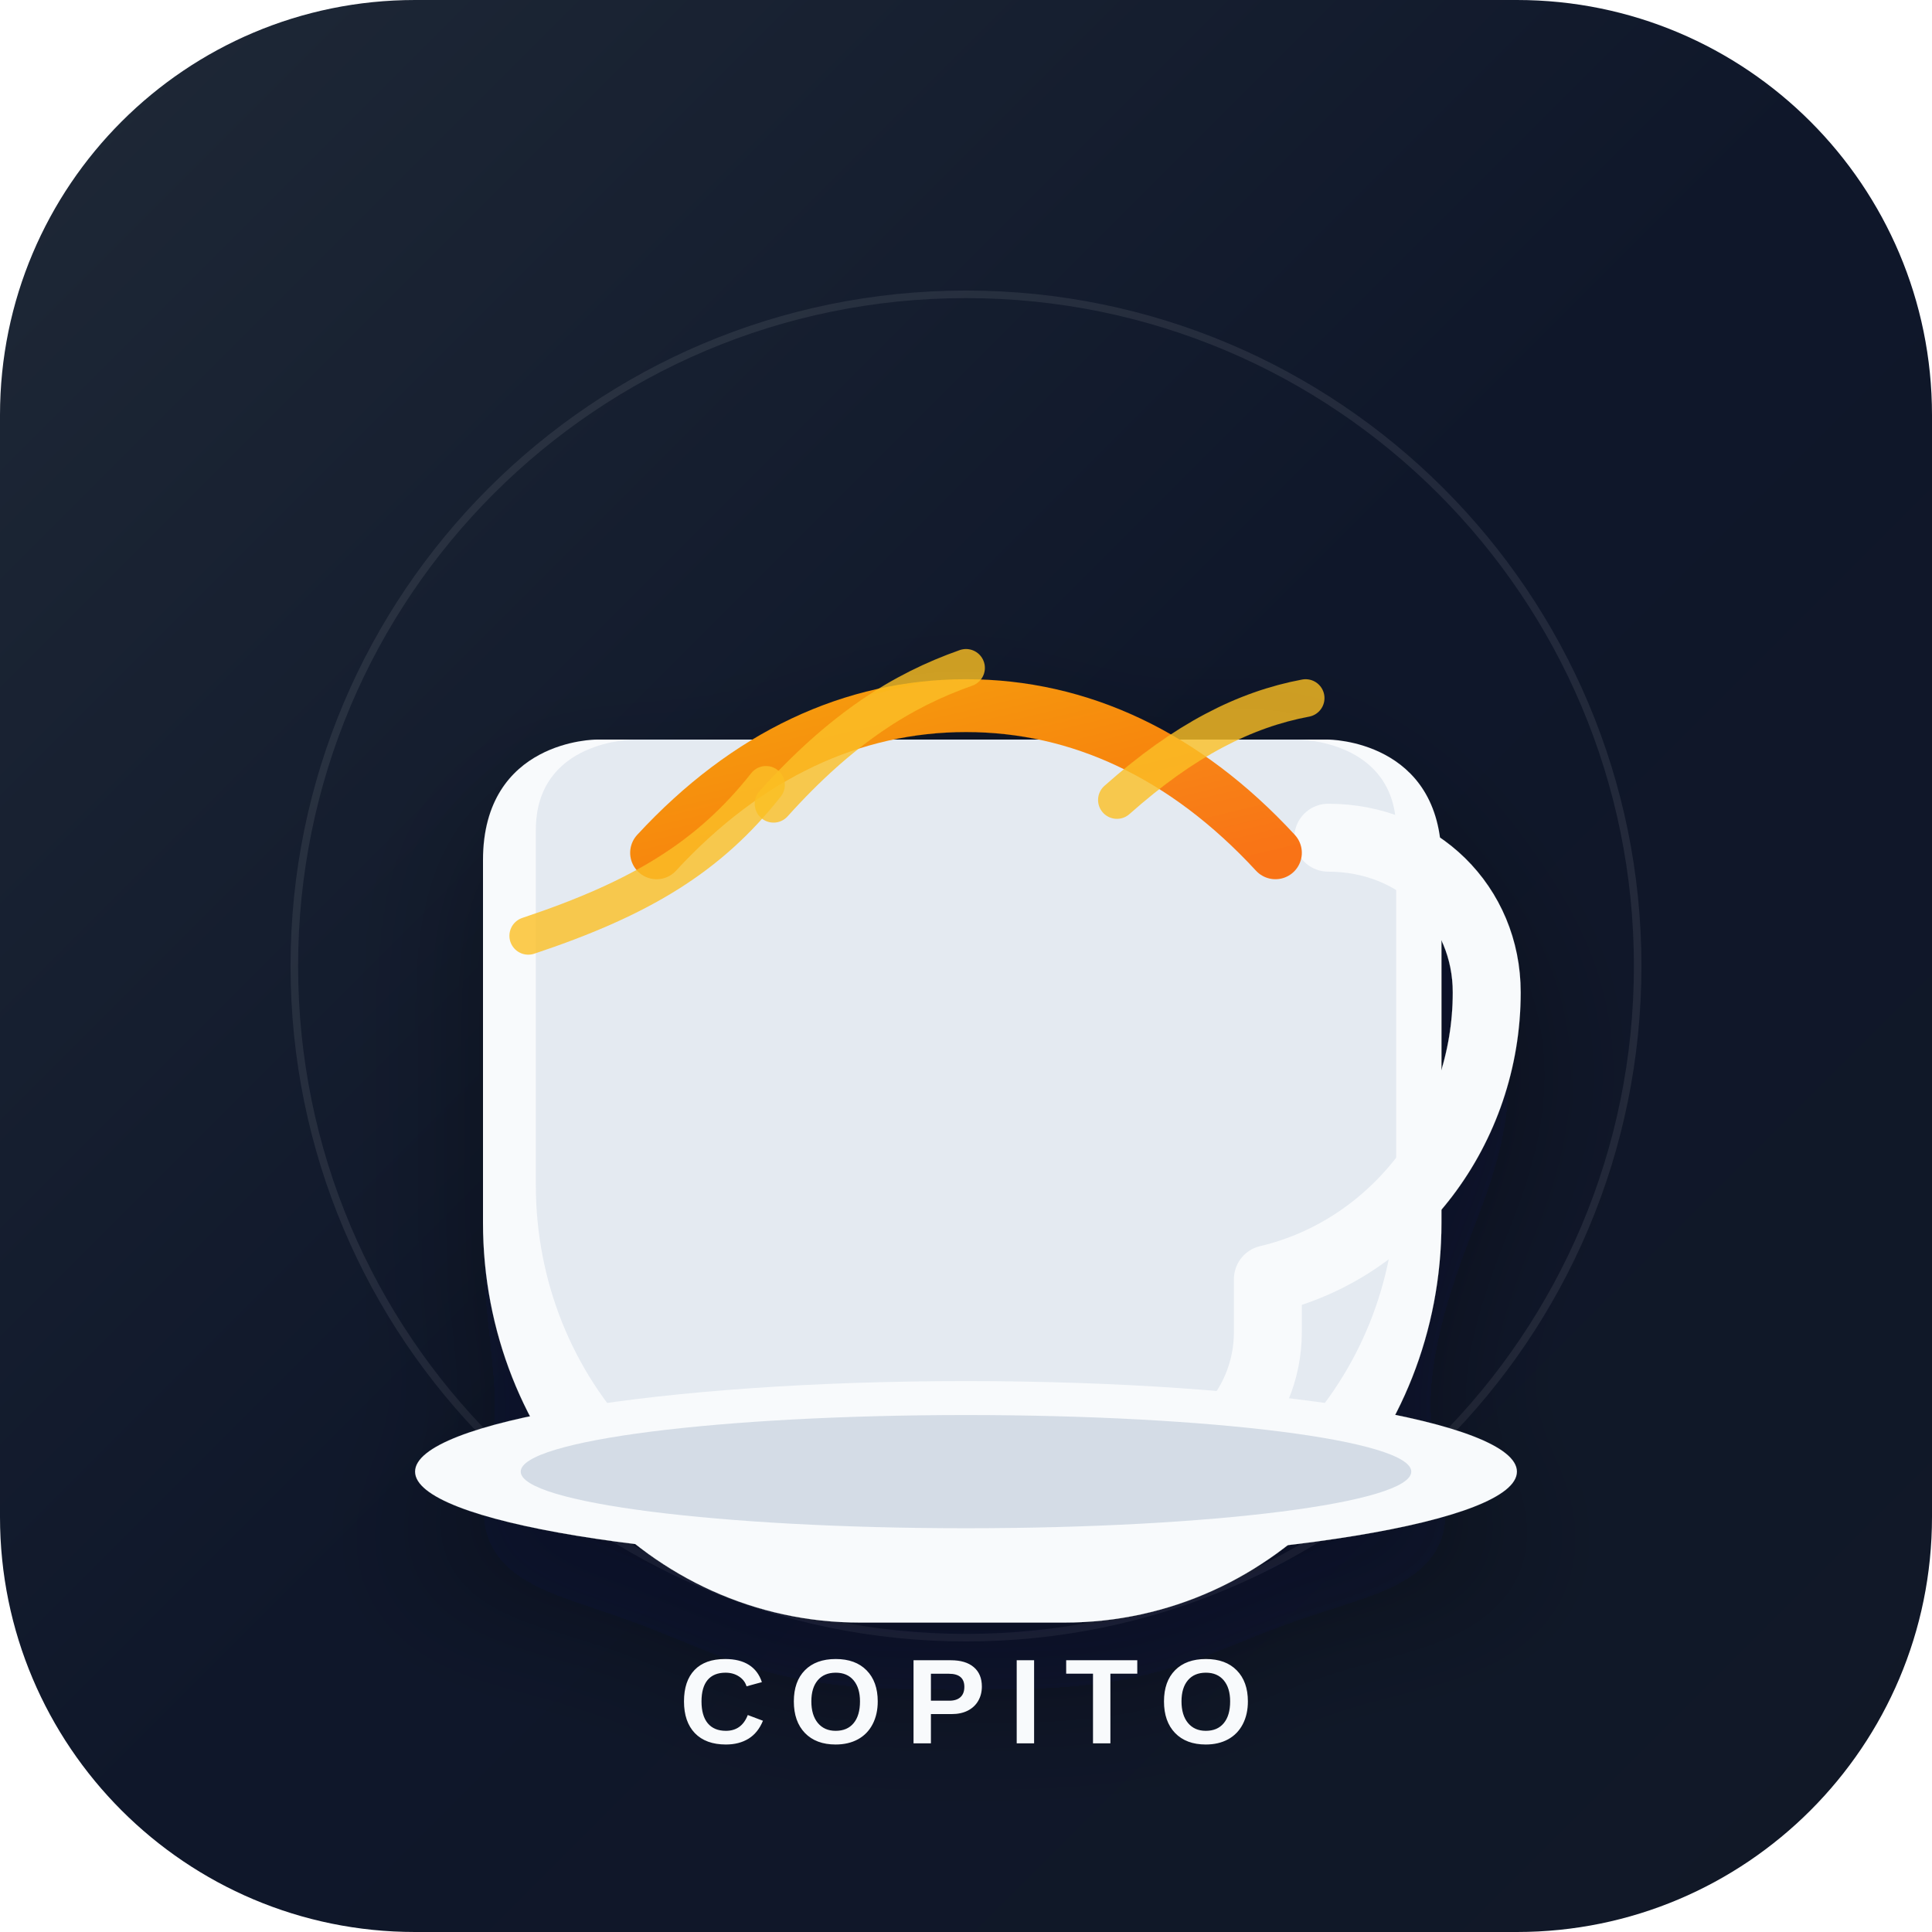
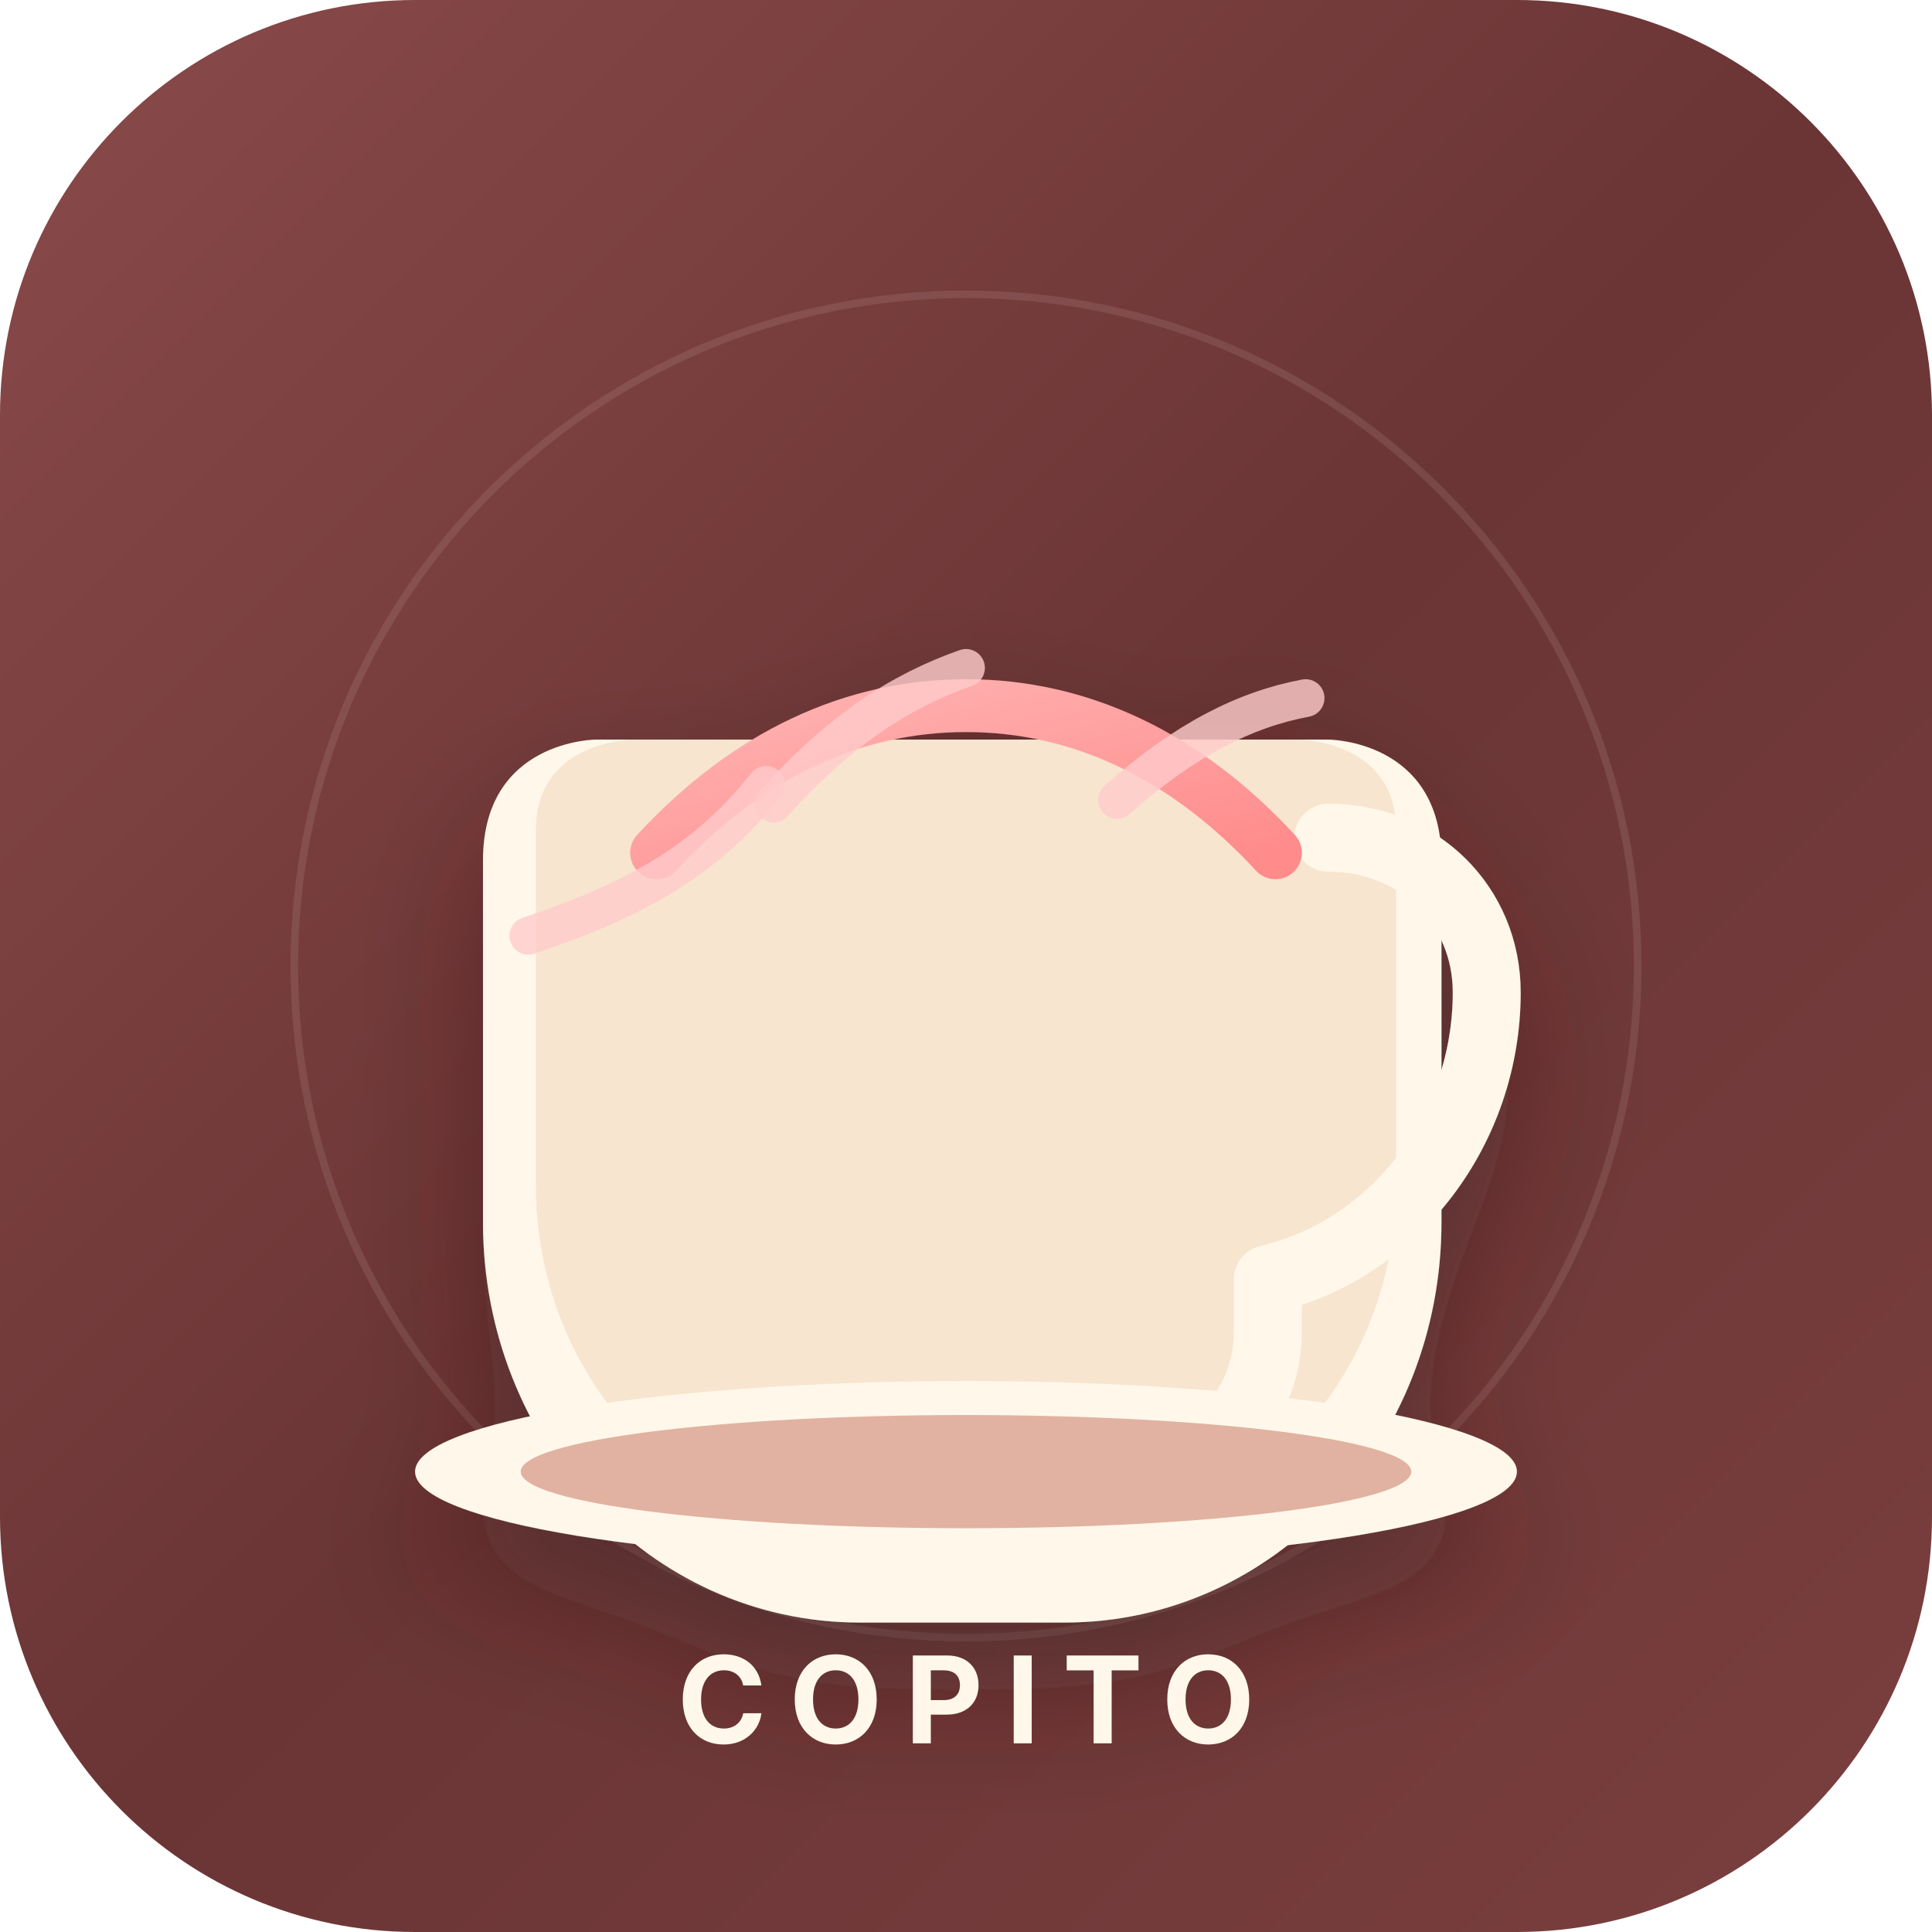
<svg xmlns="http://www.w3.org/2000/svg" viewBox="0 0 512 512" width="512" height="512">
  <defs>
    <linearGradient id="bgGrad" x1="0%" y1="0%" x2="100%" y2="100%">
-       <stop offset="0%" stop-color="#1F2937" />
-       <stop offset="50%" stop-color="#0F172A" />
-       <stop offset="100%" stop-color="#111827" />
+       <stop offset="0%" stop-color="#8a4a4a" />
+       <stop offset="50%" stop-color="#6b3535" />
+       <stop offset="100%" stop-color="#7a3f3f" />
    </linearGradient>
    <linearGradient id="accentGrad" x1="0%" y1="0%" x2="100%" y2="100%">
-       <stop offset="0%" stop-color="#F59E0B" />
-       <stop offset="100%" stop-color="#F97316" />
+       <stop offset="0%" stop-color="#ffb3b3" />
+       <stop offset="100%" stop-color="#ff8b8b" />
    </linearGradient>
    <filter id="shadow" x="-20%" y="-20%" width="140%" height="140%">
-       <feDropShadow dx="0" dy="18" stdDeviation="18" flood-color="#020617" flood-opacity="0.35" />
+       <feDropShadow dx="0" dy="18" stdDeviation="18" flood-color="#3a1c1c" flood-opacity="0.35" />
    </filter>
  </defs>
  <rect width="512" height="512" rx="110" fill="url(#bgGrad)" />
-   <circle cx="256" cy="256" r="178" fill="none" stroke="rgba(255,255,255,0.08)" stroke-width="2" />
+   <circle cx="256" cy="256" r="178" fill="none" stroke="rgba(255,248,234,0.10)" stroke-width="2" />
  <g filter="url(#shadow)">
-     <path d="M158 196h194c0 0 30 0 30 32v96c0 58-44 106-100 106h-54c-56 0-100-48-100-106v-96c0-32 30-32 30-32z" fill="#F8FAFC" />
-     <path d="M168 196h176c0 0 26 0 26 24v94c0 52-40 94-90 94h-48c-50 0-90-42-90-94v-94c0-24 26-24 26-24z" fill="#E2E8F0" opacity="0.9" />
-     <path d="M352 222c24 0 42 18 42 41 0 36-24 68-58 76v14c0 21-17 38-38 38h-8" fill="none" stroke="#F8FAFC" stroke-width="18" stroke-linecap="round" stroke-linejoin="round" />
+     <path d="M158 196h194c0 0 30 0 30 32v96c0 58-44 106-100 106h-54c-56 0-100-48-100-106v-96c0-32 30-32 30-32z" fill="#fff8ea" />
+     <path d="M168 196h176c0 0 26 0 26 24v94c0 52-40 94-90 94h-48c-50 0-90-42-90-94v-94c0-24 26-24 26-24z" fill="#f6e3cd" opacity="0.9" />
+     <path d="M352 222c24 0 42 18 42 41 0 36-24 68-58 76v14c0 21-17 38-38 38h-8" fill="none" stroke="#fff8ea" stroke-width="18" stroke-linecap="round" stroke-linejoin="round" />
    <path d="M174 226c24-26 52-39 82-39s58 13 82 39" fill="none" stroke="url(#accentGrad)" stroke-width="14" stroke-linecap="round" />
-     <path d="M140 248c30-10 48-21 63-40" fill="none" stroke="#FBBF24" stroke-width="10" stroke-linecap="round" opacity="0.8" />
-     <path d="M205 213c18-20 34-30 51-36" fill="none" stroke="#FBBF24" stroke-width="10" stroke-linecap="round" opacity="0.8" />
-     <path d="M296 212c18-16 34-24 50-27" fill="none" stroke="#FBBF24" stroke-width="10" stroke-linecap="round" opacity="0.8" />
-     <ellipse cx="256" cy="390" rx="146" ry="24" fill="#F8FAFC" />
-     <ellipse cx="256" cy="390" rx="118" ry="15" fill="#CBD5E1" opacity="0.8" />
+     <path d="M140 248c30-10 48-21 63-40" fill="none" stroke="#ffcbcb" stroke-width="10" stroke-linecap="round" opacity="0.8" />
+     <path d="M205 213c18-20 34-30 51-36" fill="none" stroke="#ffcbcb" stroke-width="10" stroke-linecap="round" opacity="0.8" />
+     <path d="M296 212c18-16 34-24 50-27" fill="none" stroke="#ffcbcb" stroke-width="10" stroke-linecap="round" opacity="0.8" />
+     <ellipse cx="256" cy="390" rx="146" ry="24" fill="#fff8ea" />
+     <ellipse cx="256" cy="390" rx="118" ry="15" fill="#d9a08f" opacity="0.8" />
  </g>
-   <text x="256" y="462" text-anchor="middle" fill="#F8FAFC" font-family="Segoe UI, Arial, sans-serif" font-weight="800" font-size="32" letter-spacing="6">COPITO</text>
+   <text x="256" y="462" text-anchor="middle" fill="#fff8ea" font-family="system-ui, -apple-system, Segoe UI, sans-serif" font-weight="700" font-size="32" letter-spacing="6">COPITO</text>
</svg>
